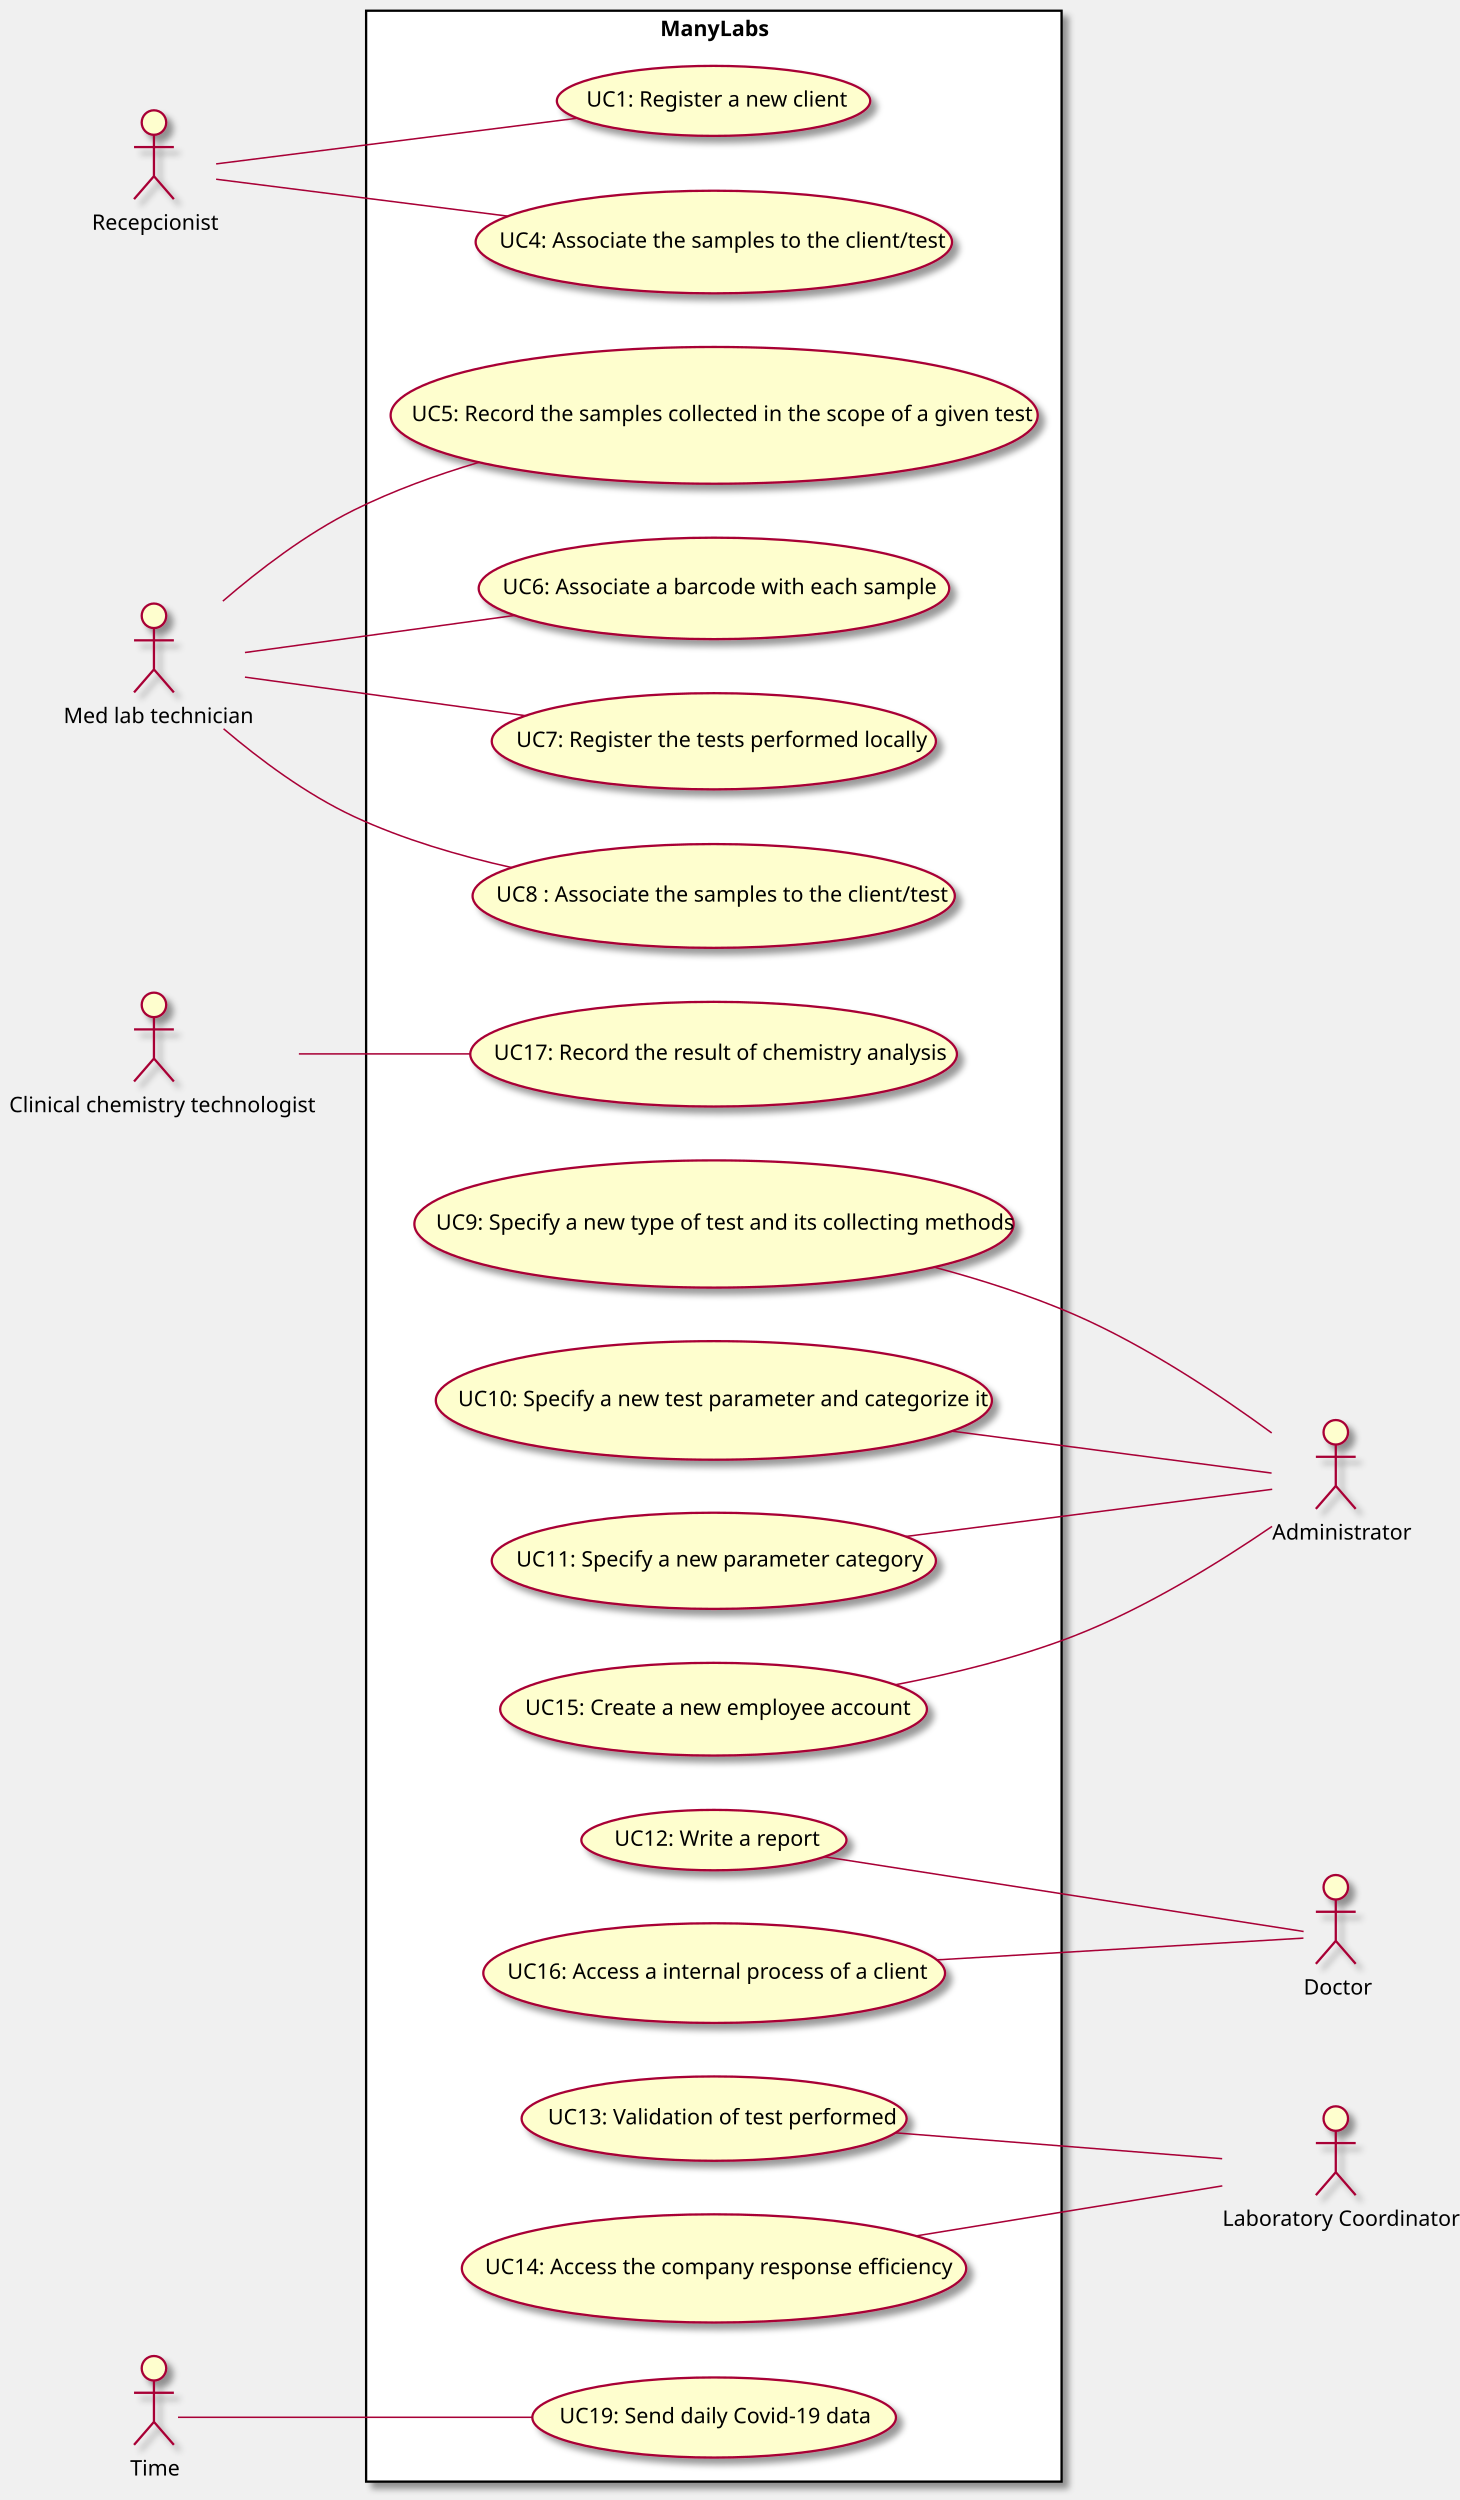
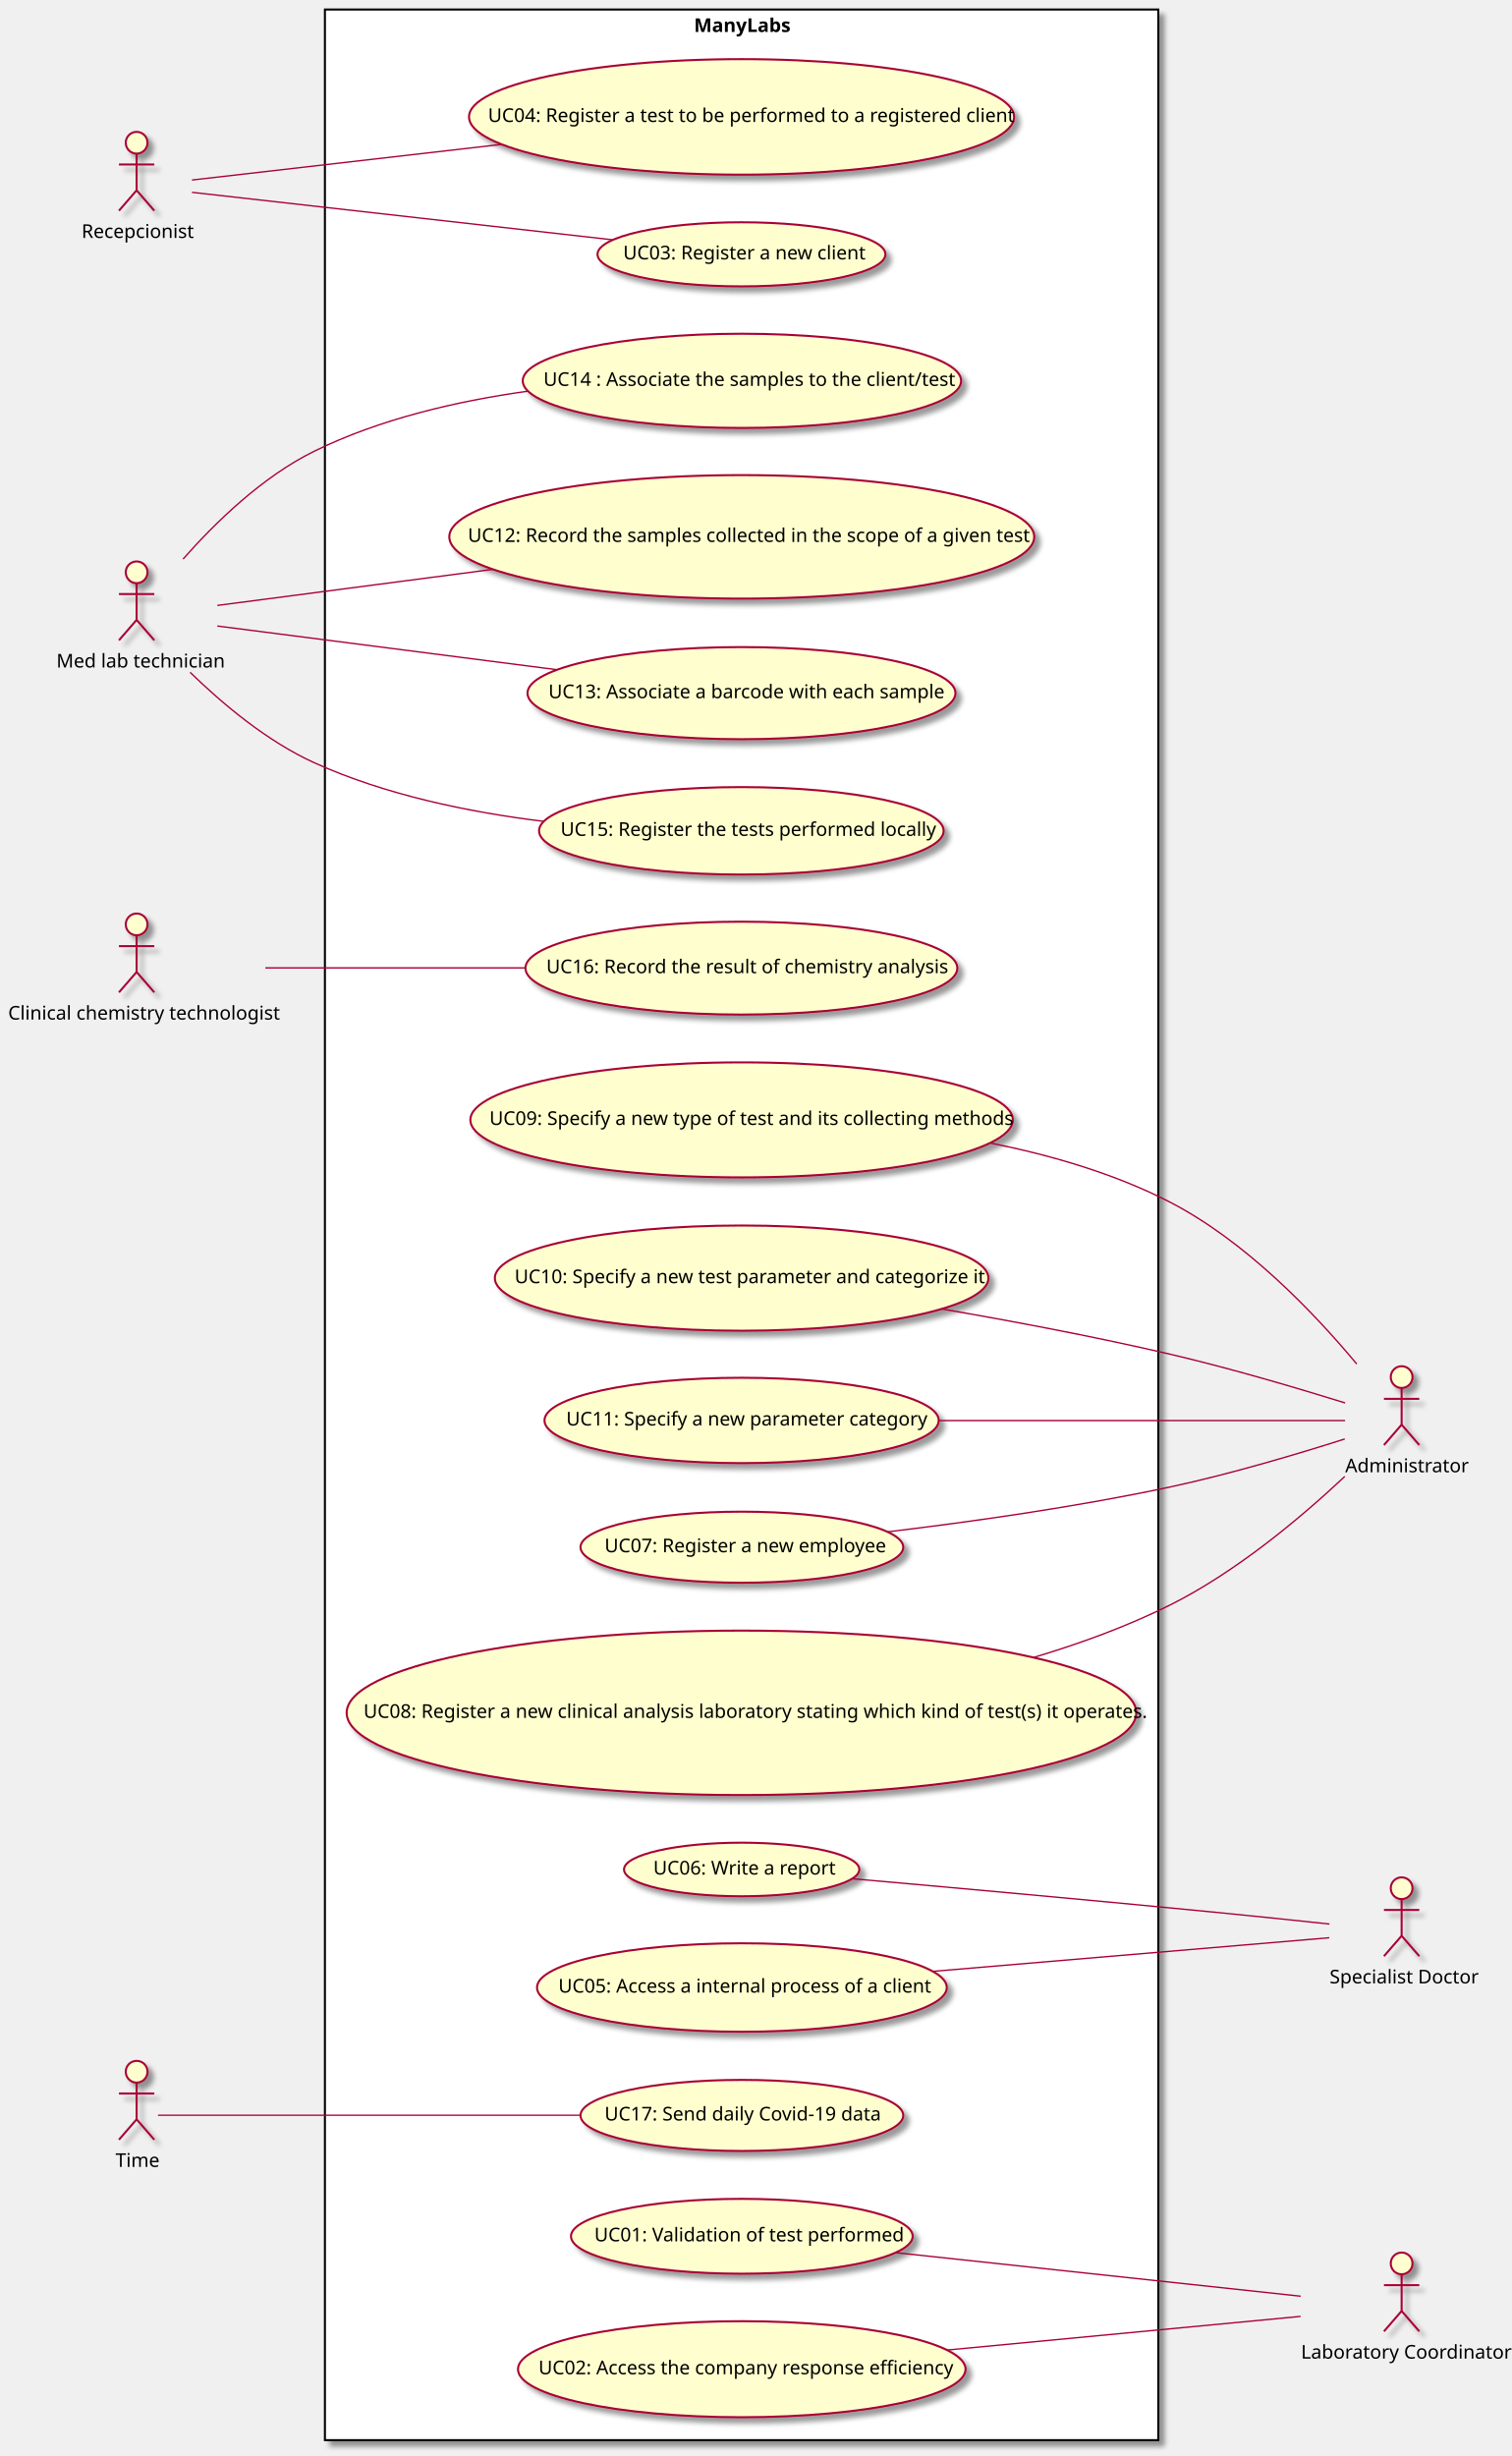
- <svg xmlns="http://www.w3.org/2000/svg" contentScriptType="application/ecmascript" contentStyleType="text/css" height="2448px" preserveAspectRatio="none" style="width:1429px;height:2448px;" version="1.1" viewBox="0 0 1429 2448" width="1429.5px" zoomAndPan="magnify">
+ <svg xmlns="http://www.w3.org/2000/svg" contentScriptType="application/ecmascript" contentStyleType="text/css" height="2710.5px" preserveAspectRatio="none" style="width:1668px;height:2710px;" version="1.1" viewBox="0 0 1668 2710" width="1668px" zoomAndPan="magnify">
  <defs>
-     <filter height="300%" id="f18gz049fqt0uc" width="300%" x="-1" y="-1">
+     <filter height="300%" id="fqmr32vh58h49" width="300%" x="-1" y="-1">
      <feGaussianBlur result="blurOut" stdDeviation="3.0" />
      <feColorMatrix in="blurOut" result="blurOut2" type="matrix" values="0 0 0 0 0 0 0 0 0 0 0 0 0 0 0 0 0 0 .4 0" />
      <feOffset dx="6.0" dy="6.0" in="blurOut2" result="blurOut3" />
      <feBlend in="SourceGraphic" in2="blurOut3" mode="normal" />
    </filter>
  </defs>
  <g>
-     <rect fill="#FFFFFF" filter="url(#f18gz049fqt0uc)" height="2419.5" style="stroke:#000000;stroke-width:2.25;" width="681" x="358.5" y="10.5" />
-     <text fill="#000000" font-family="sans-serif" font-size="21" font-weight="bold" lengthAdjust="spacing" textLength="105" x="646.5" y="35.3">ManyLabs</text>
-     <ellipse cx="698.689" cy="98.788" fill="#FEFECE" filter="url(#f18gz049fqt0uc)" rx="153.439" ry="34.288" style="stroke:#A80036;stroke-width:2.25;" />
-     <text fill="#000000" font-family="sans-serif" font-size="21" lengthAdjust="spacing" textLength="249" x="574.189" y="104.381">UC1: Register a new client</text>
-     <ellipse cx="698.989" cy="236.998" fill="#FEFECE" filter="url(#f18gz049fqt0uc)" rx="233.239" ry="50.248" style="stroke:#A80036;stroke-width:2.25;" />
-     <text fill="#000000" font-family="sans-serif" font-size="21" lengthAdjust="spacing" textLength="420" x="488.989" y="242.591">UC4: Associate the samples to the client/test</text>
-     <ellipse cx="699.311" cy="406.712" fill="#FEFECE" filter="url(#f18gz049fqt0uc)" rx="316.811" ry="66.962" style="stroke:#A80036;stroke-width:2.25;" />
-     <text fill="#000000" font-family="sans-serif" font-size="21" lengthAdjust="spacing" textLength="592.5" x="403.061" y="412.305">UC5: Record the samples collected in the scope of a given test</text>
-     <ellipse cx="699.119" cy="576.174" fill="#FEFECE" filter="url(#f18gz049fqt0uc)" rx="230.369" ry="49.674" style="stroke:#A80036;stroke-width:2.25;" />
-     <text fill="#000000" font-family="sans-serif" font-size="21" lengthAdjust="spacing" textLength="414" x="492.119" y="581.766">UC6: Associate a barcode with each sample</text>
-     <ellipse cx="698.995" cy="725.849" fill="#FEFECE" filter="url(#f18gz049fqt0uc)" rx="217.495" ry="47.099" style="stroke:#A80036;stroke-width:2.25;" />
-     <text fill="#000000" font-family="sans-serif" font-size="21" lengthAdjust="spacing" textLength="387" x="505.495" y="731.442">UC7: Register the tests performed locally</text>
-     <ellipse cx="698.771" cy="1032.254" fill="#FEFECE" filter="url(#f18gz049fqt0uc)" rx="238.271" ry="51.254" style="stroke:#A80036;stroke-width:2.25;" />
-     <text fill="#000000" font-family="sans-serif" font-size="21" lengthAdjust="spacing" textLength="430.5" x="483.521" y="1037.847">UC17: Record the result of chemistry analysis</text>
-     <ellipse cx="698.863" cy="877.323" fill="#FEFECE" filter="url(#f18gz049fqt0uc)" rx="236.113" ry="50.823" style="stroke:#A80036;stroke-width:2.25;" />
-     <text fill="#000000" font-family="sans-serif" font-size="21" lengthAdjust="spacing" textLength="426" x="485.863" y="882.915">UC8 : Associate the samples to the client/test</text>
-     <ellipse cx="699.148" cy="1198.53" fill="#FEFECE" filter="url(#f18gz049fqt0uc)" rx="293.398" ry="62.28" style="stroke:#A80036;stroke-width:2.25;" />
-     <text fill="#000000" font-family="sans-serif" font-size="21" lengthAdjust="spacing" textLength="544.5" x="426.898" y="1204.122">UC9: Specify a new type of test and its collecting methods</text>
-     <ellipse cx="699.02" cy="1371.304" fill="#FEFECE" filter="url(#f18gz049fqt0uc)" rx="272.27" ry="58.054" style="stroke:#A80036;stroke-width:2.25;" />
-     <text fill="#000000" font-family="sans-serif" font-size="21" lengthAdjust="spacing" textLength="501" x="448.52" y="1376.897">UC10: Specify a new test parameter and categorize it</text>
-     <ellipse cx="698.995" cy="1528.349" fill="#FEFECE" filter="url(#f18gz049fqt0uc)" rx="217.495" ry="47.099" style="stroke:#A80036;stroke-width:2.25;" />
-     <text fill="#000000" font-family="sans-serif" font-size="21" lengthAdjust="spacing" textLength="387" x="505.495" y="1533.942">UC11: Specify a new parameter category</text>
-     <ellipse cx="699.061" cy="1801.812" fill="#FEFECE" filter="url(#f18gz049fqt0uc)" rx="129.811" ry="29.562" style="stroke:#A80036;stroke-width:2.25;" />
-     <text fill="#000000" font-family="sans-serif" font-size="21" lengthAdjust="spacing" textLength="195" x="601.561" y="1807.405">UC12: Write a report</text>
-     <ellipse cx="699.257" cy="2074.552" fill="#FEFECE" filter="url(#f18gz049fqt0uc)" rx="188.507" ry="41.301" style="stroke:#A80036;stroke-width:2.25;" />
-     <text fill="#000000" font-family="sans-serif" font-size="21" lengthAdjust="spacing" textLength="325.5" x="536.507" y="2080.144">UC13: Validation of test performed</text>
-     <ellipse cx="699.167" cy="2221.233" fill="#FEFECE" filter="url(#f18gz049fqt0uc)" rx="246.917" ry="52.983" style="stroke:#A80036;stroke-width:2.25;" />
-     <text fill="#000000" font-family="sans-serif" font-size="21" lengthAdjust="spacing" textLength="448.5" x="474.917" y="2226.826">UC14: Access the company response efficiency</text>
-     <ellipse cx="698.708" cy="1673.641" fill="#FEFECE" filter="url(#f18gz049fqt0uc)" rx="208.958" ry="45.392" style="stroke:#A80036;stroke-width:2.25;" />
-     <text fill="#000000" font-family="sans-serif" font-size="21" lengthAdjust="spacing" textLength="369" x="514.208" y="1679.234">UC15: Create a new employee account</text>
-     <ellipse cx="699.319" cy="1932.064" fill="#FEFECE" filter="url(#f18gz049fqt0uc)" rx="226.069" ry="48.814" style="stroke:#A80036;stroke-width:2.25;" />
-     <text fill="#000000" font-family="sans-serif" font-size="21" lengthAdjust="spacing" textLength="405" x="496.819" y="1937.657">UC16: Access a internal process of a client</text>
-     <ellipse cx="699.304" cy="2367.211" fill="#FEFECE" filter="url(#f18gz049fqt0uc)" rx="178.054" ry="39.211" style="stroke:#A80036;stroke-width:2.25;" />
-     <text fill="#000000" font-family="sans-serif" font-size="21" lengthAdjust="spacing" textLength="303" x="547.804" y="2372.803">UC19: Send daily Covid-19 data</text>
-     <ellipse cx="1308" cy="1402.5" fill="#FEFECE" filter="url(#f18gz049fqt0uc)" rx="12" ry="12" style="stroke:#A80036;stroke-width:2.25;" />
-     <path d="M1308,1414.5 L1308,1455 M1288.5,1426.5 L1327.5,1426.5 M1308,1455 L1288.5,1477.5 M1308,1455 L1327.5,1477.5 " fill="none" filter="url(#f18gz049fqt0uc)" style="stroke:#A80036;stroke-width:2.25;" />
-     <text fill="#000000" font-family="sans-serif" font-size="21" lengthAdjust="spacing" textLength="124.5" x="1245.75" y="1507.55">Administrator</text>
-     <ellipse cx="150.75" cy="120" fill="#FEFECE" filter="url(#f18gz049fqt0uc)" rx="12" ry="12" style="stroke:#A80036;stroke-width:2.25;" />
-     <path d="M150.75,132 L150.75,172.5 M131.25,144 L170.25,144 M150.75,172.5 L131.25,195 M150.75,172.5 L170.25,195 " fill="none" filter="url(#f18gz049fqt0uc)" style="stroke:#A80036;stroke-width:2.25;" />
-     <text fill="#000000" font-family="sans-serif" font-size="21" lengthAdjust="spacing" textLength="121.5" x="90" y="225.05">Recepcionist</text>
-     <ellipse cx="150.75" cy="603" fill="#FEFECE" filter="url(#f18gz049fqt0uc)" rx="12" ry="12" style="stroke:#A80036;stroke-width:2.25;" />
-     <path d="M150.75,615 L150.75,655.5 M131.25,627 L170.25,627 M150.75,655.5 L131.25,678 M150.75,655.5 L170.25,678 " fill="none" filter="url(#f18gz049fqt0uc)" style="stroke:#A80036;stroke-width:2.25;" />
-     <text fill="#000000" font-family="sans-serif" font-size="21" lengthAdjust="spacing" textLength="177" x="62.25" y="708.05">Med lab technician</text>
-     <ellipse cx="150.75" cy="984" fill="#FEFECE" filter="url(#f18gz049fqt0uc)" rx="12" ry="12" style="stroke:#A80036;stroke-width:2.25;" />
-     <path d="M150.75,996 L150.75,1036.5 M131.25,1008 L170.25,1008 M150.75,1036.5 L131.25,1059 M150.75,1036.5 L170.25,1059 " fill="none" filter="url(#f18gz049fqt0uc)" style="stroke:#A80036;stroke-width:2.25;" />
-     <text fill="#000000" font-family="sans-serif" font-size="21" lengthAdjust="spacing" textLength="283.5" x="9" y="1089.05">Clinical chemistry technologist</text>
-     <ellipse cx="1308" cy="1848" fill="#FEFECE" filter="url(#f18gz049fqt0uc)" rx="12" ry="12" style="stroke:#A80036;stroke-width:2.25;" />
-     <path d="M1308,1860 L1308,1900.5 M1288.5,1872 L1327.5,1872 M1308,1900.5 L1288.5,1923 M1308,1900.5 L1327.5,1923 " fill="none" filter="url(#f18gz049fqt0uc)" style="stroke:#A80036;stroke-width:2.25;" />
-     <text fill="#000000" font-family="sans-serif" font-size="21" lengthAdjust="spacing" textLength="63" x="1276.5" y="1953.05">Doctor</text>
-     <ellipse cx="1308" cy="2074.5" fill="#FEFECE" filter="url(#f18gz049fqt0uc)" rx="12" ry="12" style="stroke:#A80036;stroke-width:2.25;" />
-     <path d="M1308,2086.5 L1308,2127 M1288.5,2098.5 L1327.5,2098.5 M1308,2127 L1288.5,2149.5 M1308,2127 L1327.5,2149.5 " fill="none" filter="url(#f18gz049fqt0uc)" style="stroke:#A80036;stroke-width:2.25;" />
-     <text fill="#000000" font-family="sans-serif" font-size="21" lengthAdjust="spacing" textLength="222" x="1197" y="2179.55">Laboratory Coordinator</text>
-     <ellipse cx="150.75" cy="2319" fill="#FEFECE" filter="url(#f18gz049fqt0uc)" rx="12" ry="12" style="stroke:#A80036;stroke-width:2.25;" />
-     <path d="M150.75,2331 L150.75,2371.5 M131.25,2343 L170.25,2343 M150.75,2371.5 L131.25,2394 M150.75,2371.5 L170.25,2394 " fill="none" filter="url(#f18gz049fqt0uc)" style="stroke:#A80036;stroke-width:2.25;" />
-     <text fill="#000000" font-family="sans-serif" font-size="21" lengthAdjust="spacing" textLength="46.5" x="127.5" y="2424.05">Time</text>
-     <path d="M211.635,160.485 C295.68,149.85 451.605,130.11 564.195,115.875 " fill="none" id="Recp-UC1" style="stroke:#A80036;stroke-width:1.5;" />
-     <path d="M211.635,175.515 C279.945,184.155 395.76,198.81 497.175,211.65 " fill="none" id="Recp-UC4" style="stroke:#A80036;stroke-width:1.5;" />
-     <path d="M218.22,588.615 C253.83,557.895 299.955,522.6 346.5,499.5 C384.75,480.51 427.35,465.06 469.305,452.61 " fill="none" id="MedLab-UC5" style="stroke:#A80036;stroke-width:1.5;" />
-     <path d="M239.85,638.955 C311.055,629.16 414.12,614.985 504.42,602.565 " fill="none" id="MedLab-UC6" style="stroke:#A80036;stroke-width:1.5;" />
-     <path d="M239.85,663.045 C313.755,673.215 422.01,688.11 514.68,700.845 " fill="none" id="MedLab-UC7" style="stroke:#A80036;stroke-width:1.5;" />
-     <path d="M218.925,713.625 C254.37,743.745 300.12,777.915 346.5,799.5 C394.605,821.895 449.46,838.02 501.285,849.555 " fill="none" id="MedLab-UC8" style="stroke:#A80036;stroke-width:1.5;" />
-     <path d="M292.665,1032 C343.785,1032 403.08,1032 460.26,1032 " fill="none" id="ClinTec-UC17" style="stroke:#A80036;stroke-width:1.5;" />
-     <path d="M914.835,1240.83 C960.855,1253.13 1008.54,1268.4 1051.5,1287 C1122.195,1317.615 1195.5,1366.725 1245.255,1403.145 " fill="none" id="UC9-Adm" style="stroke:#A80036;stroke-width:1.5;" />
-     <path d="M876.525,1649.775 C933.51,1638.825 996.24,1623.375 1051.5,1602 C1122.09,1574.685 1195.695,1528.785 1245.57,1494.645 " fill="none" id="UC15-Adm" style="stroke:#A80036;stroke-width:1.5;" />
-     <path d="M886.845,1504.515 C1009.635,1488.705 1162.59,1469.025 1245.75,1458.315 " fill="none" id="UC11-Adm" style="stroke:#A80036;stroke-width:1.5;" />
-     <path d="M931.335,1401.285 C1044.39,1416.12 1171.68,1432.815 1245.135,1442.445 " fill="none" id="UC10-Adm" style="stroke:#A80036;stroke-width:1.5;" />
-     <path d="M917.145,1919.13 C1051.695,1911.135 1211.025,1901.67 1276.32,1897.8 " fill="none" id="UC16-Doc" style="stroke:#A80036;stroke-width:1.5;" />
-     <path d="M806.745,1818.075 C948.645,1840.2 1191.945,1878.135 1276.5,1891.32 " fill="none" id="UC12-Doc" style="stroke:#A80036;stroke-width:1.5;" />
-     <path d="M876.6,2088.45 C980.04,2096.64 1107.555,2106.735 1196.745,2113.8 " fill="none" id="UC13-LabCod" style="stroke:#A80036;stroke-width:1.5;" />
-     <path d="M896.415,2189.49 C996,2173.23 1113.315,2154.06 1196.895,2140.41 " fill="none" id="UC14-LabCod" style="stroke:#A80036;stroke-width:1.5;" />
-     <path d="M174.3,2367 C232.17,2367 392.805,2367 520.965,2367 " fill="none" id="Time-UC19" style="stroke:#A80036;stroke-width:1.5;" />
+     <rect fill="#FFFFFF" filter="url(#fqmr32vh58h49)" height="2682" style="stroke:#000000;stroke-width:2.25;" width="919.5" x="358.5" y="10.5" />
+     <text fill="#000000" font-family="sans-serif" font-size="21" font-weight="bold" lengthAdjust="spacing" textLength="105" x="765.75" y="35.3">ManyLabs</text>
+     <ellipse cx="818.09" cy="280.618" fill="#FEFECE" filter="url(#fqmr32vh58h49)" rx="158.84" ry="35.368" style="stroke:#A80036;stroke-width:2.25;" />
+     <text fill="#000000" font-family="sans-serif" font-size="21" lengthAdjust="spacing" textLength="261" x="687.59" y="286.211">UC03: Register a new client</text>
+     <ellipse cx="818.205" cy="128.991" fill="#FEFECE" filter="url(#fqmr32vh58h49)" rx="300.705" ry="63.741" style="stroke:#A80036;stroke-width:2.25;" />
+     <text fill="#000000" font-family="sans-serif" font-size="21" lengthAdjust="spacing" textLength="559.5" x="538.455" y="134.584">UC04: Register a test to be performed to a registered client</text>
+     <ellipse cx="818.428" cy="592.386" fill="#FEFECE" filter="url(#fqmr32vh58h49)" rx="322.678" ry="68.136" style="stroke:#A80036;stroke-width:2.25;" />
+     <text fill="#000000" font-family="sans-serif" font-size="21" lengthAdjust="spacing" textLength="604.5" x="516.178" y="597.978">UC12: Record the samples collected in the scope of a given test</text>
+     <ellipse cx="818.113" cy="764.823" fill="#FEFECE" filter="url(#fqmr32vh58h49)" rx="236.113" ry="50.823" style="stroke:#A80036;stroke-width:2.25;" />
+     <text fill="#000000" font-family="sans-serif" font-size="21" lengthAdjust="spacing" textLength="426" x="605.113" y="770.415">UC13: Associate a barcode with each sample</text>
+     <ellipse cx="817.957" cy="916.741" fill="#FEFECE" filter="url(#fqmr32vh58h49)" rx="223.207" ry="48.242" style="stroke:#A80036;stroke-width:2.25;" />
+     <text fill="#000000" font-family="sans-serif" font-size="21" lengthAdjust="spacing" textLength="399" x="618.457" y="922.334">UC15: Register the tests performed locally</text>
+     <ellipse cx="818.021" cy="1068.254" fill="#FEFECE" filter="url(#fqmr32vh58h49)" rx="238.271" ry="51.254" style="stroke:#A80036;stroke-width:2.25;" />
+     <text fill="#000000" font-family="sans-serif" font-size="21" lengthAdjust="spacing" textLength="430.5" x="602.771" y="1073.847">UC16: Record the result of chemistry analysis</text>
+     <ellipse cx="818.62" cy="420.224" fill="#FEFECE" filter="url(#fqmr32vh58h49)" rx="241.87" ry="51.974" style="stroke:#A80036;stroke-width:2.25;" />
+     <text fill="#000000" font-family="sans-serif" font-size="21" lengthAdjust="spacing" textLength="438" x="599.62" y="425.817">UC14 : Associate the samples to the client/test</text>
+     <ellipse cx="818.243" cy="1235.698" fill="#FEFECE" filter="url(#fqmr32vh58h49)" rx="299.243" ry="63.449" style="stroke:#A80036;stroke-width:2.25;" />
+     <text fill="#000000" font-family="sans-serif" font-size="21" lengthAdjust="spacing" textLength="556.5" x="539.993" y="1241.291">UC09: Specify a new type of test and its collecting methods</text>
+     <ellipse cx="818.27" cy="1410.304" fill="#FEFECE" filter="url(#fqmr32vh58h49)" rx="272.27" ry="58.054" style="stroke:#A80036;stroke-width:2.25;" />
+     <text fill="#000000" font-family="sans-serif" font-size="21" lengthAdjust="spacing" textLength="501" x="567.77" y="1415.897">UC10: Specify a new test parameter and categorize it</text>
+     <ellipse cx="818.245" cy="1567.349" fill="#FEFECE" filter="url(#fqmr32vh58h49)" rx="217.495" ry="47.099" style="stroke:#A80036;stroke-width:2.25;" />
+     <text fill="#000000" font-family="sans-serif" font-size="21" lengthAdjust="spacing" textLength="387" x="624.745" y="1572.942">UC11: Specify a new parameter category</text>
+     <ellipse cx="818.311" cy="2062.812" fill="#FEFECE" filter="url(#fqmr32vh58h49)" rx="129.811" ry="29.562" style="stroke:#A80036;stroke-width:2.25;" />
+     <text fill="#000000" font-family="sans-serif" font-size="21" lengthAdjust="spacing" textLength="195" x="720.811" y="2068.405">UC06: Write a report</text>
+     <ellipse cx="818.507" cy="2467.552" fill="#FEFECE" filter="url(#fqmr32vh58h49)" rx="188.507" ry="41.301" style="stroke:#A80036;stroke-width:2.25;" />
+     <text fill="#000000" font-family="sans-serif" font-size="21" lengthAdjust="spacing" textLength="325.5" x="655.757" y="2473.144">UC01: Validation of test performed</text>
+     <ellipse cx="818.417" cy="2614.233" fill="#FEFECE" filter="url(#fqmr32vh58h49)" rx="246.917" ry="52.983" style="stroke:#A80036;stroke-width:2.25;" />
+     <text fill="#000000" font-family="sans-serif" font-size="21" lengthAdjust="spacing" textLength="448.5" x="594.167" y="2619.826">UC02: Access the company response efficiency</text>
+     <ellipse cx="818.569" cy="2193.064" fill="#FEFECE" filter="url(#fqmr32vh58h49)" rx="226.069" ry="48.814" style="stroke:#A80036;stroke-width:2.25;" />
+     <text fill="#000000" font-family="sans-serif" font-size="21" lengthAdjust="spacing" textLength="405" x="616.069" y="2198.657">UC05: Access a internal process of a client</text>
+     <ellipse cx="818.554" cy="2334.211" fill="#FEFECE" filter="url(#fqmr32vh58h49)" rx="178.054" ry="39.211" style="stroke:#A80036;stroke-width:2.25;" />
+     <text fill="#000000" font-family="sans-serif" font-size="21" lengthAdjust="spacing" textLength="303" x="667.054" y="2339.803">UC17: Send daily Covid-19 data</text>
+     <ellipse cx="818.554" cy="1707.211" fill="#FEFECE" filter="url(#fqmr32vh58h49)" rx="178.054" ry="39.211" style="stroke:#A80036;stroke-width:2.25;" />
+     <text fill="#000000" font-family="sans-serif" font-size="21" lengthAdjust="spacing" textLength="303" x="667.054" y="1712.803">UC07: Register a new employee</text>
+     <ellipse cx="818.088" cy="1889.967" fill="#FEFECE" filter="url(#fqmr32vh58h49)" rx="435.588" ry="90.718" style="stroke:#A80036;stroke-width:2.25;" />
+     <text fill="#000000" font-family="sans-serif" font-size="21" lengthAdjust="spacing" textLength="834" x="401.088" y="1895.56">UC08: Register a new clinical analysis laboratory stating which kind of test(s) it operates.</text>
+     <ellipse cx="1546.5" cy="1519.5" fill="#FEFECE" filter="url(#fqmr32vh58h49)" rx="12" ry="12" style="stroke:#A80036;stroke-width:2.25;" />
+     <path d="M1546.5,1531.5 L1546.5,1572 M1527,1543.5 L1566,1543.5 M1546.5,1572 L1527,1594.5 M1546.5,1572 L1566,1594.5 " fill="none" filter="url(#fqmr32vh58h49)" style="stroke:#A80036;stroke-width:2.25;" />
+     <text fill="#000000" font-family="sans-serif" font-size="21" lengthAdjust="spacing" textLength="124.5" x="1484.25" y="1624.55">Administrator</text>
+     <ellipse cx="150.75" cy="157.5" fill="#FEFECE" filter="url(#fqmr32vh58h49)" rx="12" ry="12" style="stroke:#A80036;stroke-width:2.25;" />
+     <path d="M150.75,169.5 L150.75,210 M131.25,181.5 L170.25,181.5 M150.75,210 L131.25,232.5 M150.75,210 L170.25,232.5 " fill="none" filter="url(#fqmr32vh58h49)" style="stroke:#A80036;stroke-width:2.25;" />
+     <text fill="#000000" font-family="sans-serif" font-size="21" lengthAdjust="spacing" textLength="121.5" x="90" y="262.55">Recepcionist</text>
+     <ellipse cx="150.75" cy="631.5" fill="#FEFECE" filter="url(#fqmr32vh58h49)" rx="12" ry="12" style="stroke:#A80036;stroke-width:2.25;" />
+     <path d="M150.75,643.5 L150.75,684 M131.25,655.5 L170.25,655.5 M150.75,684 L131.25,706.5 M150.75,684 L170.25,706.5 " fill="none" filter="url(#fqmr32vh58h49)" style="stroke:#A80036;stroke-width:2.25;" />
+     <text fill="#000000" font-family="sans-serif" font-size="21" lengthAdjust="spacing" textLength="177" x="62.25" y="736.55">Med lab technician</text>
+     <ellipse cx="150.75" cy="1020" fill="#FEFECE" filter="url(#fqmr32vh58h49)" rx="12" ry="12" style="stroke:#A80036;stroke-width:2.25;" />
+     <path d="M150.75,1032 L150.75,1072.5 M131.25,1044 L170.25,1044 M150.75,1072.5 L131.25,1095 M150.75,1072.5 L170.25,1095 " fill="none" filter="url(#fqmr32vh58h49)" style="stroke:#A80036;stroke-width:2.25;" />
+     <text fill="#000000" font-family="sans-serif" font-size="21" lengthAdjust="spacing" textLength="283.5" x="9" y="1125.05">Clinical chemistry technologist</text>
+     <ellipse cx="1546.5" cy="2083.5" fill="#FEFECE" filter="url(#fqmr32vh58h49)" rx="12" ry="12" style="stroke:#A80036;stroke-width:2.25;" />
+     <path d="M1546.5,2095.5 L1546.5,2136 M1527,2107.5 L1566,2107.5 M1546.5,2136 L1527,2158.5 M1546.5,2136 L1566,2158.5 " fill="none" filter="url(#fqmr32vh58h49)" style="stroke:#A80036;stroke-width:2.25;" />
+     <text fill="#000000" font-family="sans-serif" font-size="21" lengthAdjust="spacing" textLength="159" x="1467" y="2188.55">Specialist Doctor</text>
+     <ellipse cx="1546.5" cy="2497.5" fill="#FEFECE" filter="url(#fqmr32vh58h49)" rx="12" ry="12" style="stroke:#A80036;stroke-width:2.25;" />
+     <path d="M1546.5,2509.5 L1546.5,2550 M1527,2521.5 L1566,2521.5 M1546.5,2550 L1527,2572.5 M1546.5,2550 L1566,2572.5 " fill="none" filter="url(#fqmr32vh58h49)" style="stroke:#A80036;stroke-width:2.25;" />
+     <text fill="#000000" font-family="sans-serif" font-size="21" lengthAdjust="spacing" textLength="222" x="1435.5" y="2602.55">Laboratory Coordinator</text>
+     <ellipse cx="150.75" cy="2286" fill="#FEFECE" filter="url(#fqmr32vh58h49)" rx="12" ry="12" style="stroke:#A80036;stroke-width:2.25;" />
+     <path d="M150.75,2298 L150.75,2338.5 M131.25,2310 L170.25,2310 M150.75,2338.5 L131.25,2361 M150.75,2338.5 L170.25,2361 " fill="none" filter="url(#fqmr32vh58h49)" style="stroke:#A80036;stroke-width:2.25;" />
+     <text fill="#000000" font-family="sans-serif" font-size="21" lengthAdjust="spacing" textLength="46.5" x="127.5" y="2391.05">Time</text>
+     <path d="M211.8,212.22 C315.495,223.92 531.84,248.34 675.705,264.585 " fill="none" id="Recp-UC03" style="stroke:#A80036;stroke-width:1.5;" />
+     <path d="M211.8,198.645 C288.81,189.78 427.965,173.76 553.41,159.315 " fill="none" id="Recp-UC04" style="stroke:#A80036;stroke-width:1.5;" />
+     <path d="M239.805,668.04 C317.34,657.885 434.76,642.51 543.48,628.275 " fill="none" id="MedLab-UC12" style="stroke:#A80036;stroke-width:1.5;" />
+     <path d="M239.805,690.765 C334.605,702.96 489.045,722.835 614.295,738.945 " fill="none" id="MedLab-UC13" style="stroke:#A80036;stroke-width:1.5;" />
+     <path d="M209.745,741.84 C245.625,776.79 294.735,817.965 346.5,841.5 C424.965,877.17 517.5,896.22 599.64,906.285 " fill="none" id="MedLab-UC15" style="stroke:#A80036;stroke-width:1.5;" />
+     <path d="M201.99,616.875 C237.765,576.33 289.575,526.05 346.5,498 C418.875,462.33 504.33,442.515 582.405,431.655 " fill="none" id="MedLab-UC14" style="stroke:#A80036;stroke-width:1.5;" />
+     <path d="M292.77,1068 C375.99,1068 483.615,1068 579.645,1068 " fill="none" id="ClinTec-UC16" style="stroke:#A80036;stroke-width:1.5;" />
+     <path d="M979.08,1690.305 C1070.61,1679.31 1187.4,1662.87 1290,1641 C1357.14,1626.69 1432.515,1604.13 1483.785,1587.78 " fill="none" id="UC07-Adm" style="stroke:#A80036;stroke-width:1.5;" />
+     <path d="M1140.69,1828.785 C1191.975,1813.47 1243.44,1794.615 1290,1771.5 C1363.38,1735.065 1435.17,1674.765 1483.77,1629.15 " fill="none" id="UC08-Adm" style="stroke:#A80036;stroke-width:1.5;" />
+     <path d="M1093.335,1261.365 C1160.145,1274.745 1229.715,1295.1 1290,1326 C1374.375,1369.245 1450.335,1449.06 1496.97,1505.055 " fill="none" id="UC09-Adm" style="stroke:#A80036;stroke-width:1.5;" />
+     <path d="M1035.87,1567.5 C1189.92,1567.5 1386.375,1567.5 1484.085,1567.5 " fill="none" id="UC11-Adm" style="stroke:#A80036;stroke-width:1.5;" />
+     <path d="M1038.45,1444.215 C1118.01,1457.925 1208.415,1475.01 1290,1494 C1357.08,1509.615 1432.785,1532.055 1484.16,1548.03 " fill="none" id="UC10-Adm" style="stroke:#A80036;stroke-width:1.5;" />
+     <path d="M1029.03,2175.255 C1175.475,2162.835 1362.81,2146.95 1466.7,2138.145 " fill="none" id="UC05-Doc" style="stroke:#A80036;stroke-width:1.5;" />
+     <path d="M939.855,2072.985 C1046.445,2082.42 1206.39,2096.835 1345.5,2110.5 C1385.535,2114.43 1430.055,2119.095 1466.865,2123.025 " fill="none" id="UC06-Doc" style="stroke:#A80036;stroke-width:1.5;" />
+     <path d="M987.96,2485.59 C1125.63,2500.395 1316.385,2520.915 1435.14,2533.68 " fill="none" id="UC01-LabCod" style="stroke:#A80036;stroke-width:1.5;" />
+     <path d="M1044.75,2593.095 C1174.515,2580.75 1331.895,2565.78 1435.035,2555.955 " fill="none" id="UC02-LabCod" style="stroke:#A80036;stroke-width:1.5;" />
+     <path d="M174.36,2334 C245.91,2334 476.07,2334 640.41,2334 " fill="none" id="Time-UC17" style="stroke:#A80036;stroke-width:1.5;" />
  </g>
</svg>
